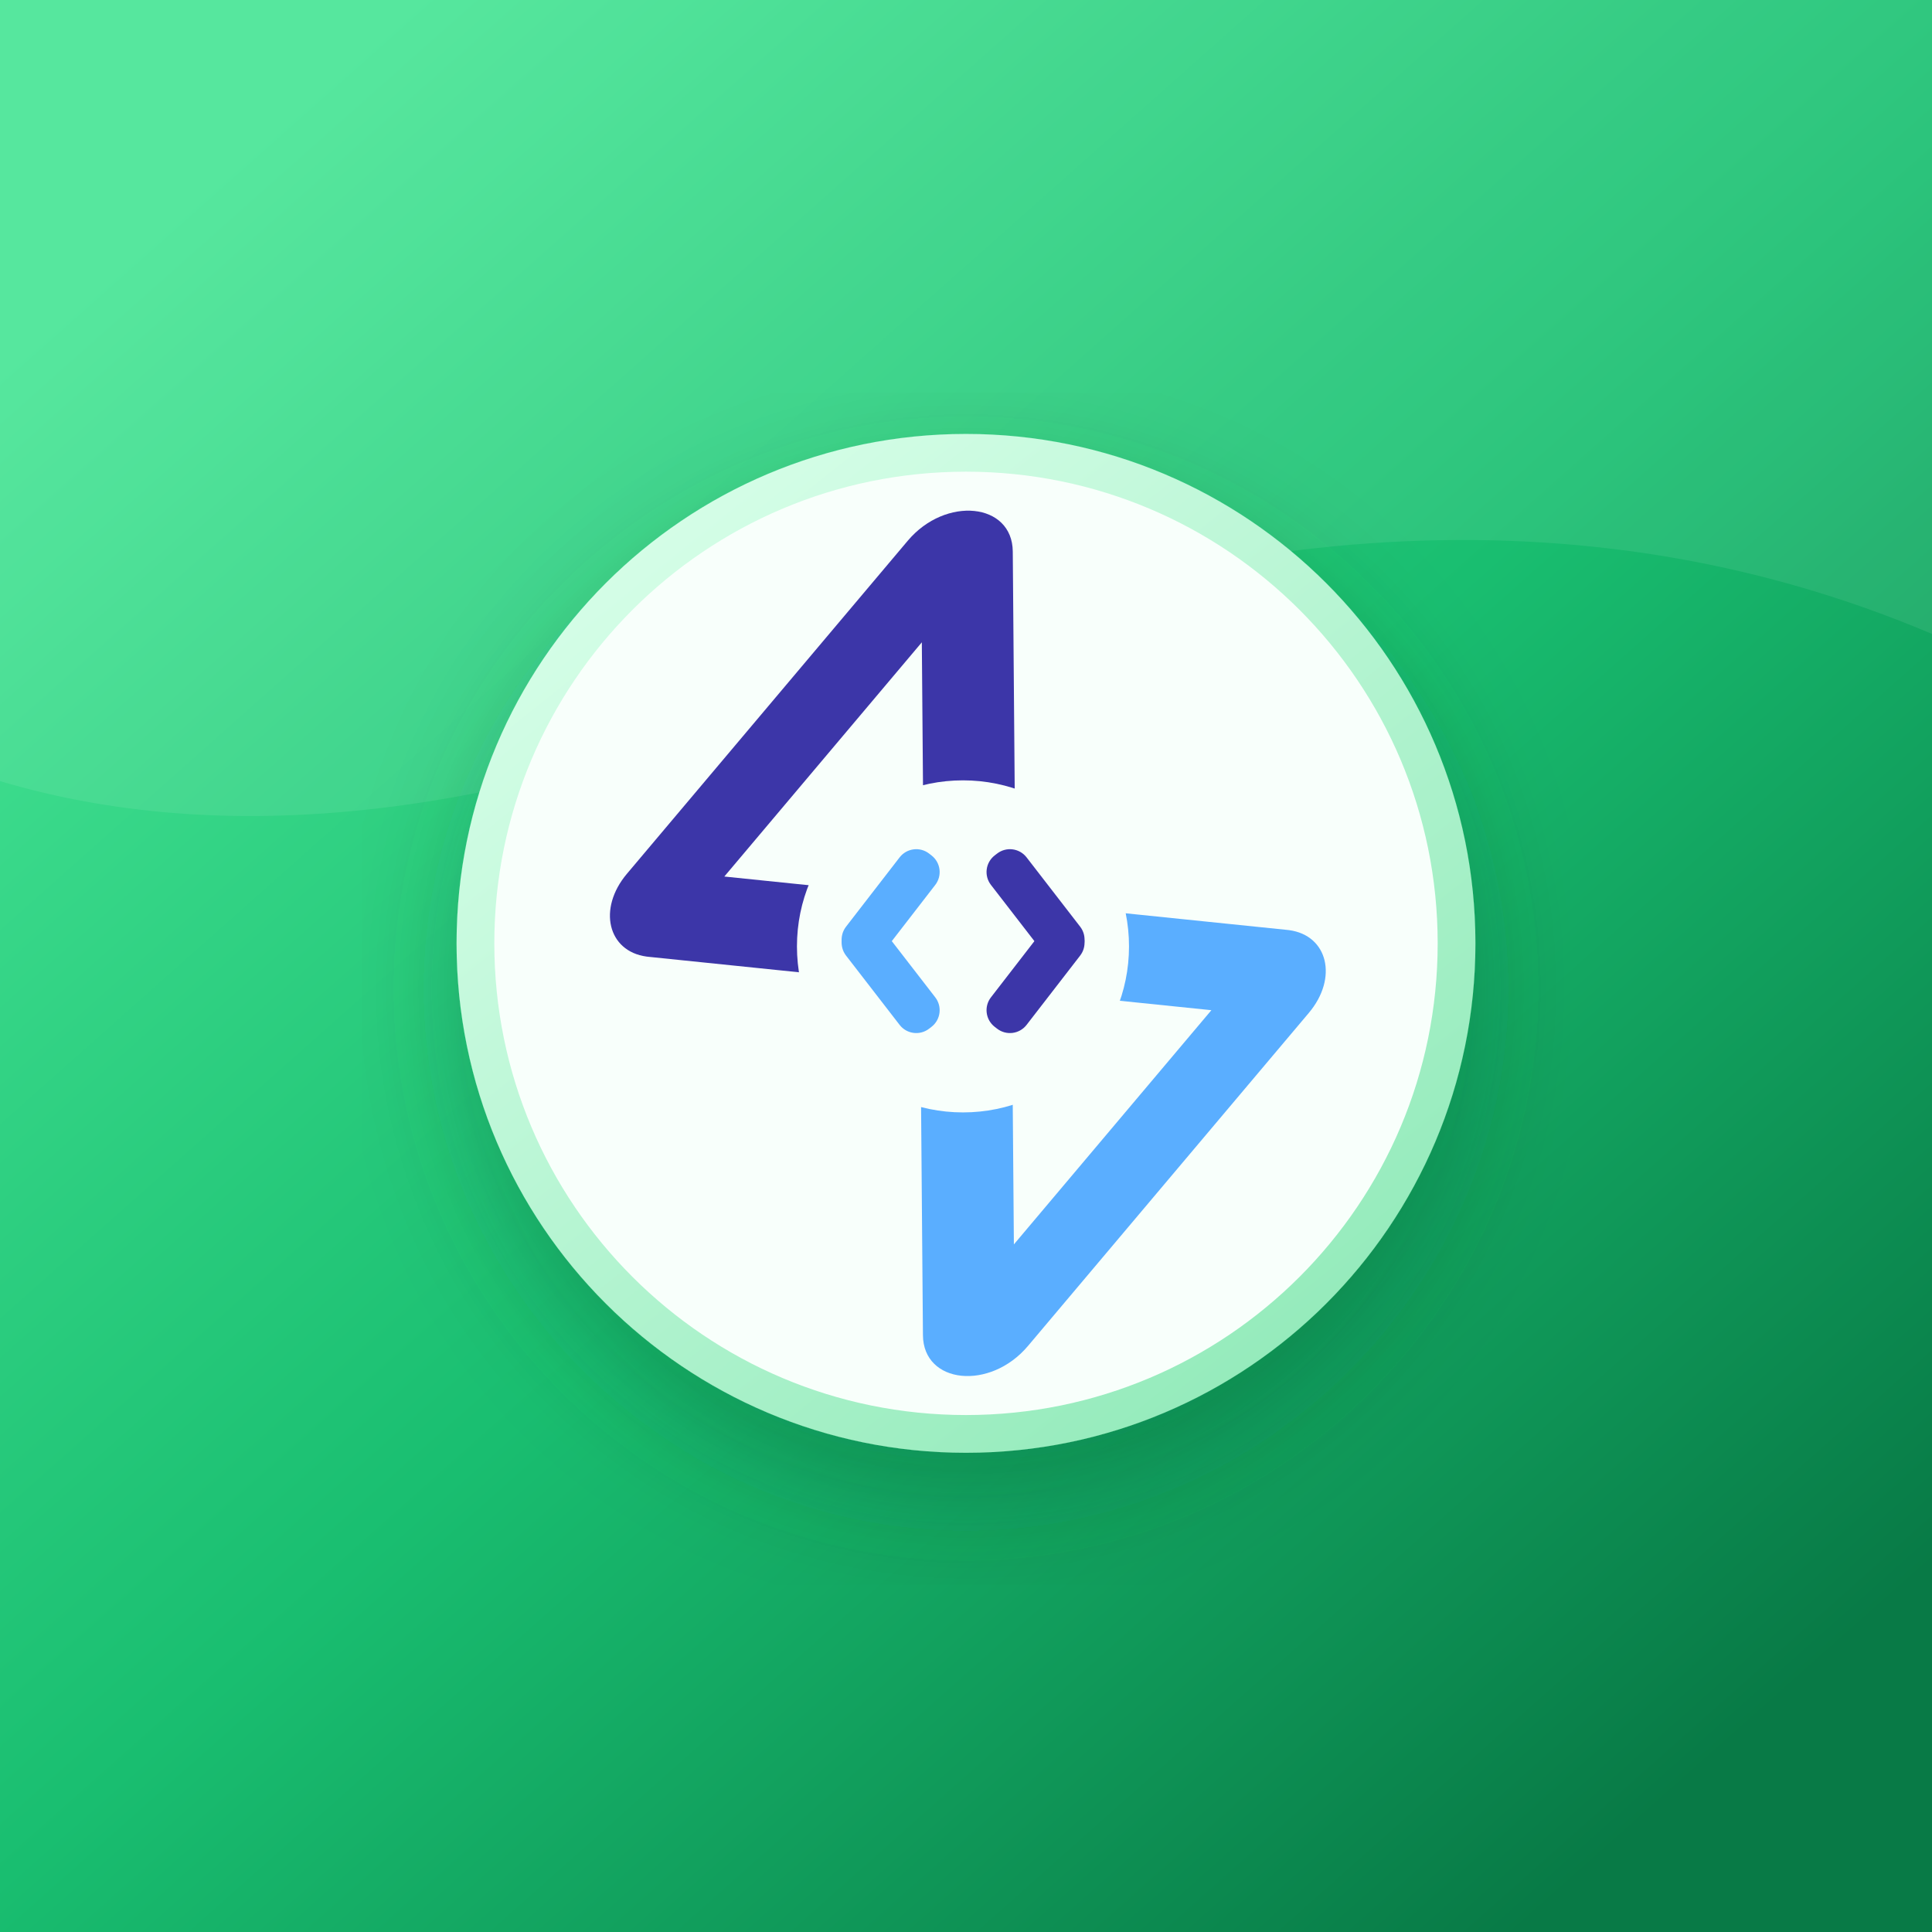
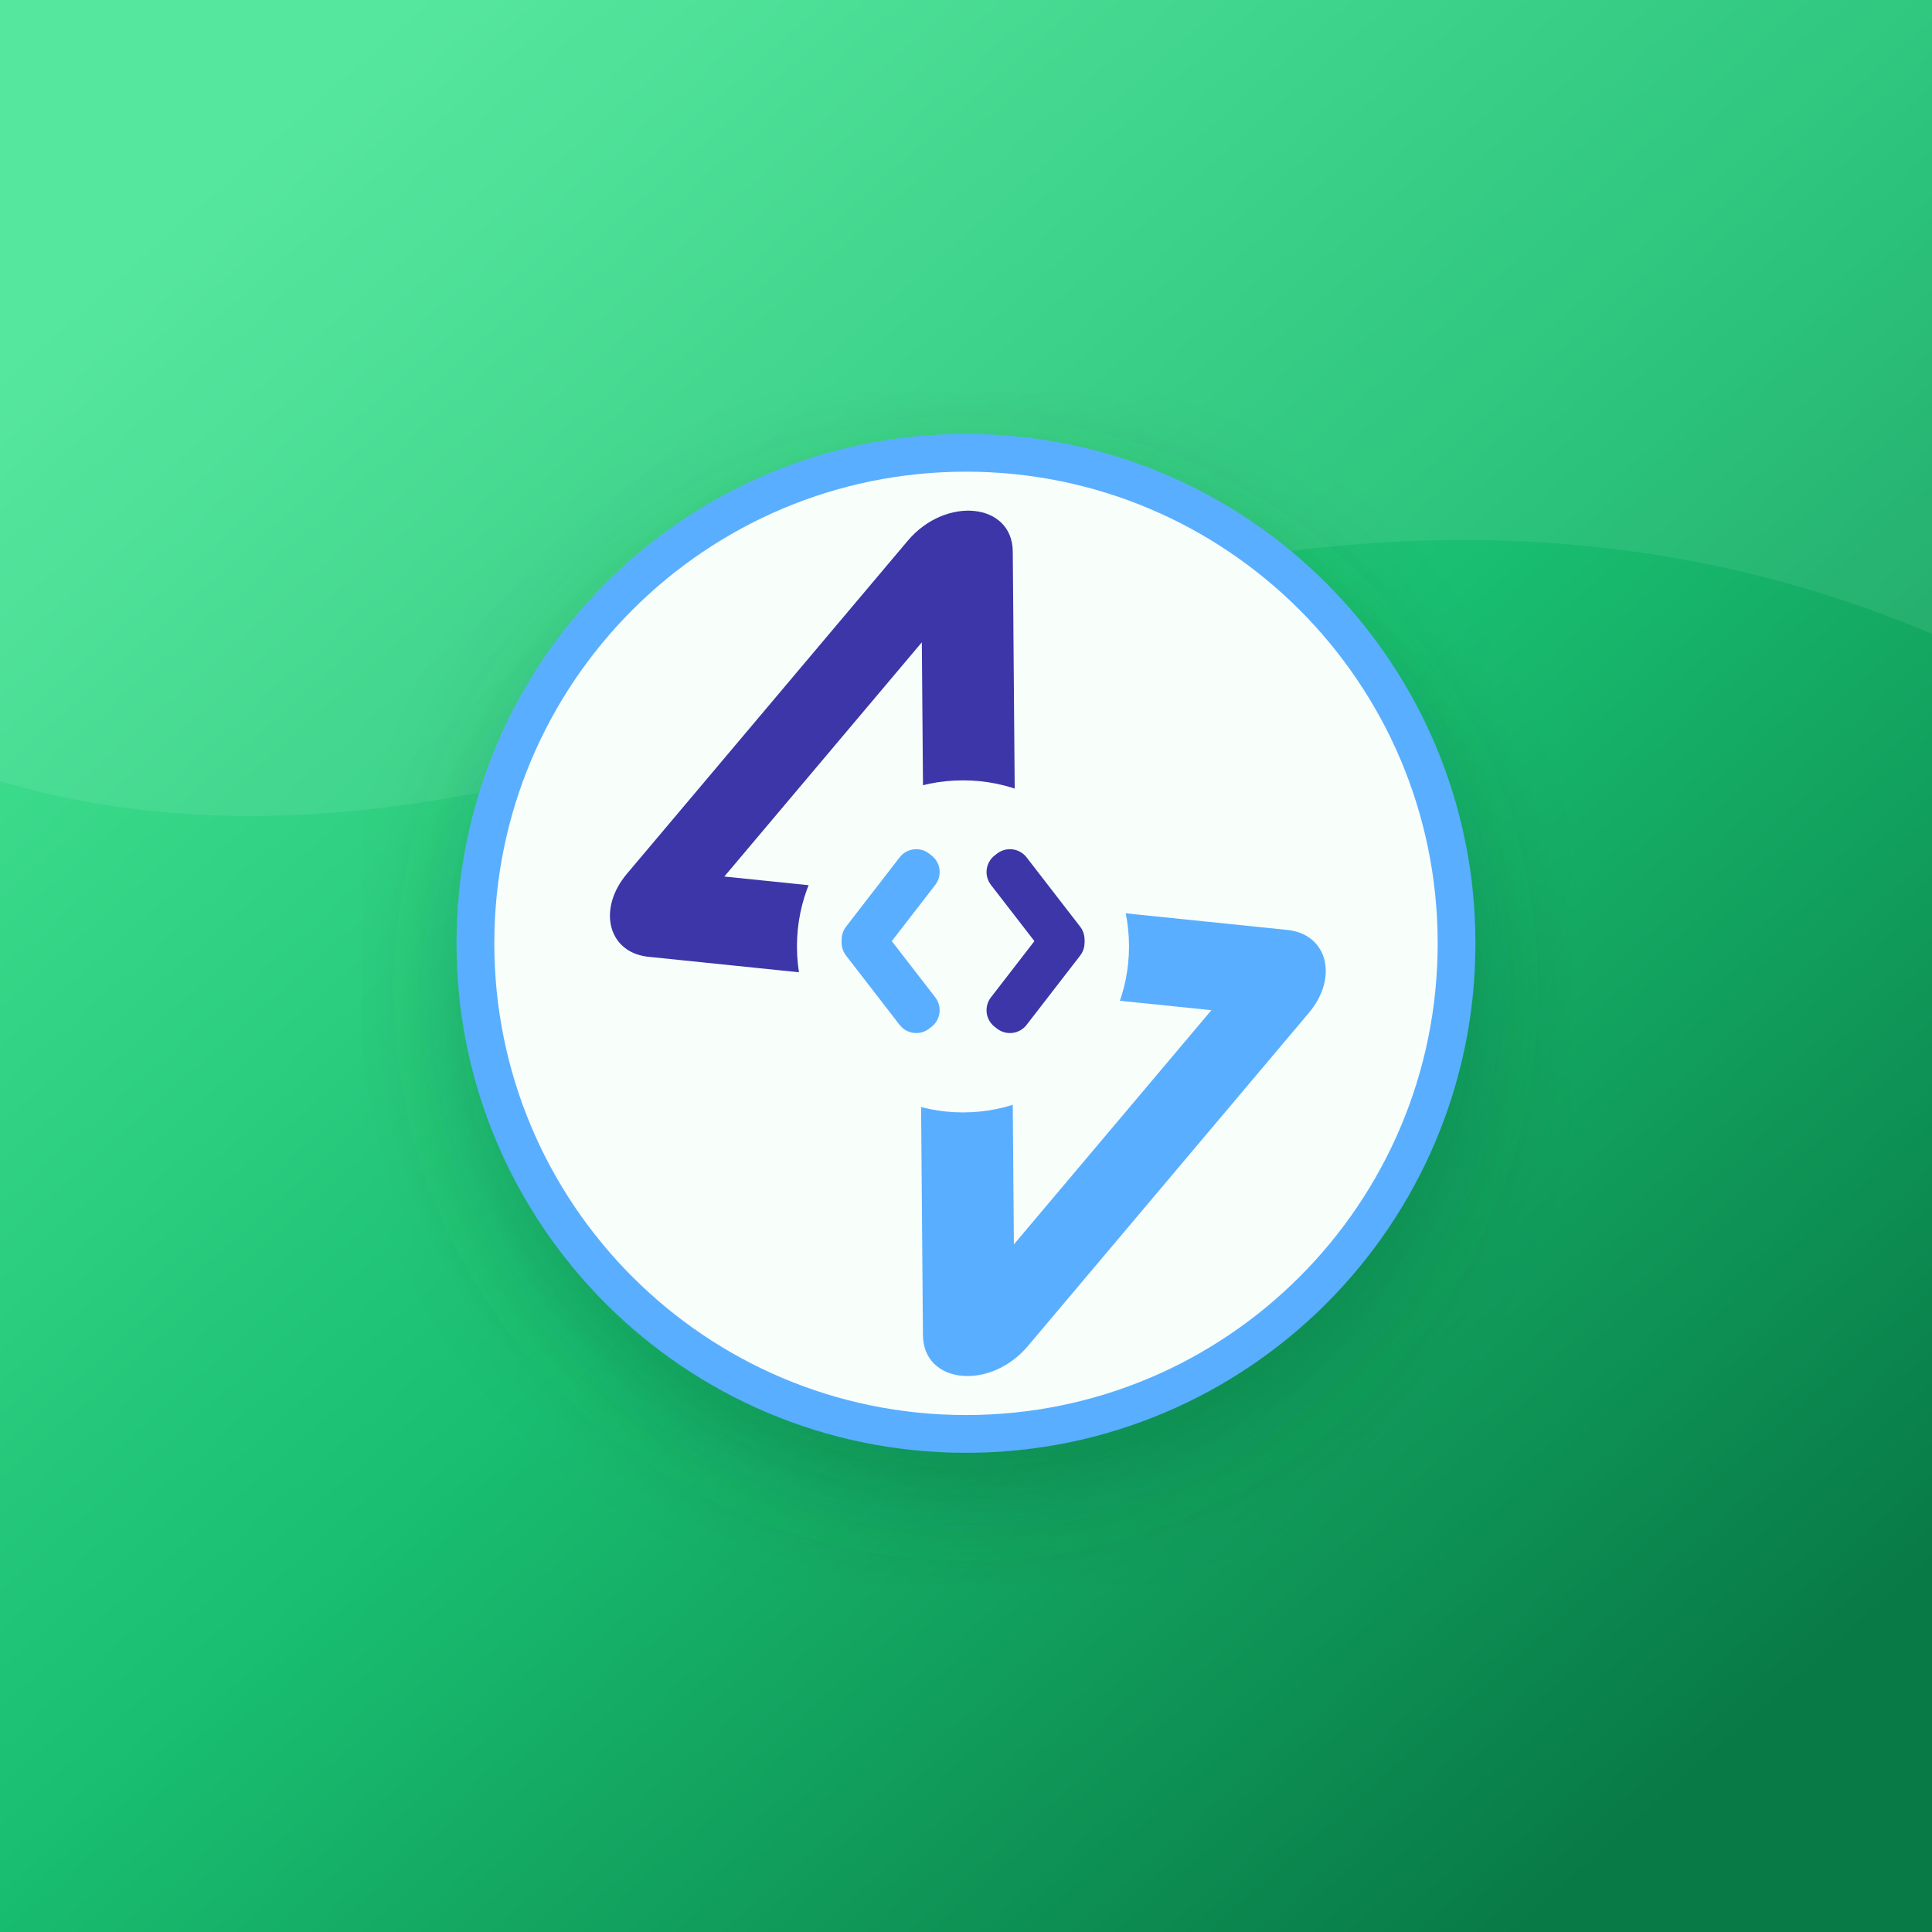
<svg xmlns="http://www.w3.org/2000/svg" width="512" height="512" viewBox="0 0 512 512" fill="none">
  <defs>
    <linearGradient id="app-bg" x1="64" y1="40" x2="448" y2="472" gradientUnits="userSpaceOnUse">
      <stop stop-color="#48E596" />
      <stop offset="0.52" stop-color="#19BE70" />
      <stop offset="1" stop-color="#087A46" />
-     </linearGradient>
-     <linearGradient id="app-ring" x1="158" y1="128" x2="367" y2="390" gradientUnits="userSpaceOnUse">
-       <stop stop-color="#D9FFEA" />
-       <stop offset="1" stop-color="#8BE8B5" />
    </linearGradient>
    <filter id="soft-shadow" x="96" y="92" width="320" height="328" filterUnits="userSpaceOnUse">
      <feDropShadow dx="0" dy="12" stdDeviation="14" flood-color="#06492D" flood-opacity="0.28" />
    </filter>
  </defs>
  <rect width="512" height="512" fill="url(#app-bg)" />
  <path d="M0 0H512V168C413 126 310 142 221 180C130 219 57 224 0 207V0Z" fill="white" fill-opacity="0.08" />
  <g filter="url(#soft-shadow)">
-     <circle cx="256" cy="250" r="130" fill="#F8FFFB" stroke="url(#app-ring)" stroke-width="10" />
+     <circle cx="256" cy="250" r="130" fill="#F8FFFB" stroke="#5AAEFF" stroke-width="10" />
  </g>
  <g transform="translate(128 122) scale(1.6)">
    <path d="M70.352 13.315C76.627 5.873 87.682 7.009 87.747 15.103L88.235 75.098C88.286 81.397 81.286 87.549 74.712 87.086L74.399 87.059L27.398 82.225L27.088 82.189C20.678 81.317 18.953 74.268 23.837 68.476L70.352 13.315ZM39.97 68.931L73.027 72.331L72.684 30.137L39.97 68.931Z" fill="#3C36A8" />
    <path d="M90.263 146.685C83.988 154.127 72.933 152.991 72.868 144.897L72.38 84.902C72.329 78.603 79.329 72.451 85.903 72.914L86.216 72.941L133.218 77.775L133.527 77.811C139.937 78.683 141.662 85.732 136.778 91.524L90.263 146.685ZM120.645 91.069L87.588 87.669L87.931 129.863L120.645 91.069Z" fill="#5AAEFF" />
    <circle cx="79.5" cy="80.5" r="27.5" fill="#F8FFFB" />
    <path d="M66.033 81.799C64.856 83.321 62.669 83.601 61.147 82.425L60.756 82.123C59.234 80.946 58.954 78.758 60.131 77.236L69.006 65.756C70.183 64.234 72.371 63.954 73.893 65.131L74.283 65.433C75.805 66.609 76.085 68.797 74.909 70.319L66.033 81.799Z" fill="#5AAEFF" />
    <path d="M66.033 77.462C64.856 75.94 62.669 75.66 61.147 76.837L60.756 77.138C59.234 78.315 58.954 80.503 60.131 82.025L69.006 93.505C70.183 95.027 72.371 95.307 73.893 94.13L74.283 93.829C75.805 92.652 76.085 90.464 74.909 88.942L66.033 77.462Z" fill="#5AAEFF" />
    <path d="M93.006 81.799C94.183 83.321 96.371 83.601 97.893 82.425L98.283 82.123C99.805 80.946 100.085 78.758 98.908 77.236L90.033 65.756C88.856 64.234 86.668 63.954 85.147 65.131L84.756 65.433C83.234 66.609 82.954 68.797 84.131 70.319L93.006 81.799Z" fill="#3C36A8" />
    <path d="M93.006 77.462C94.183 75.94 96.371 75.66 97.893 76.837L98.283 77.138C99.805 78.315 100.085 80.503 98.908 82.025L90.033 93.505C88.856 95.027 86.668 95.307 85.147 94.13L84.756 93.829C83.234 92.652 82.954 90.464 84.131 88.942L93.006 77.462Z" fill="#3C36A8" />
  </g>
</svg>
